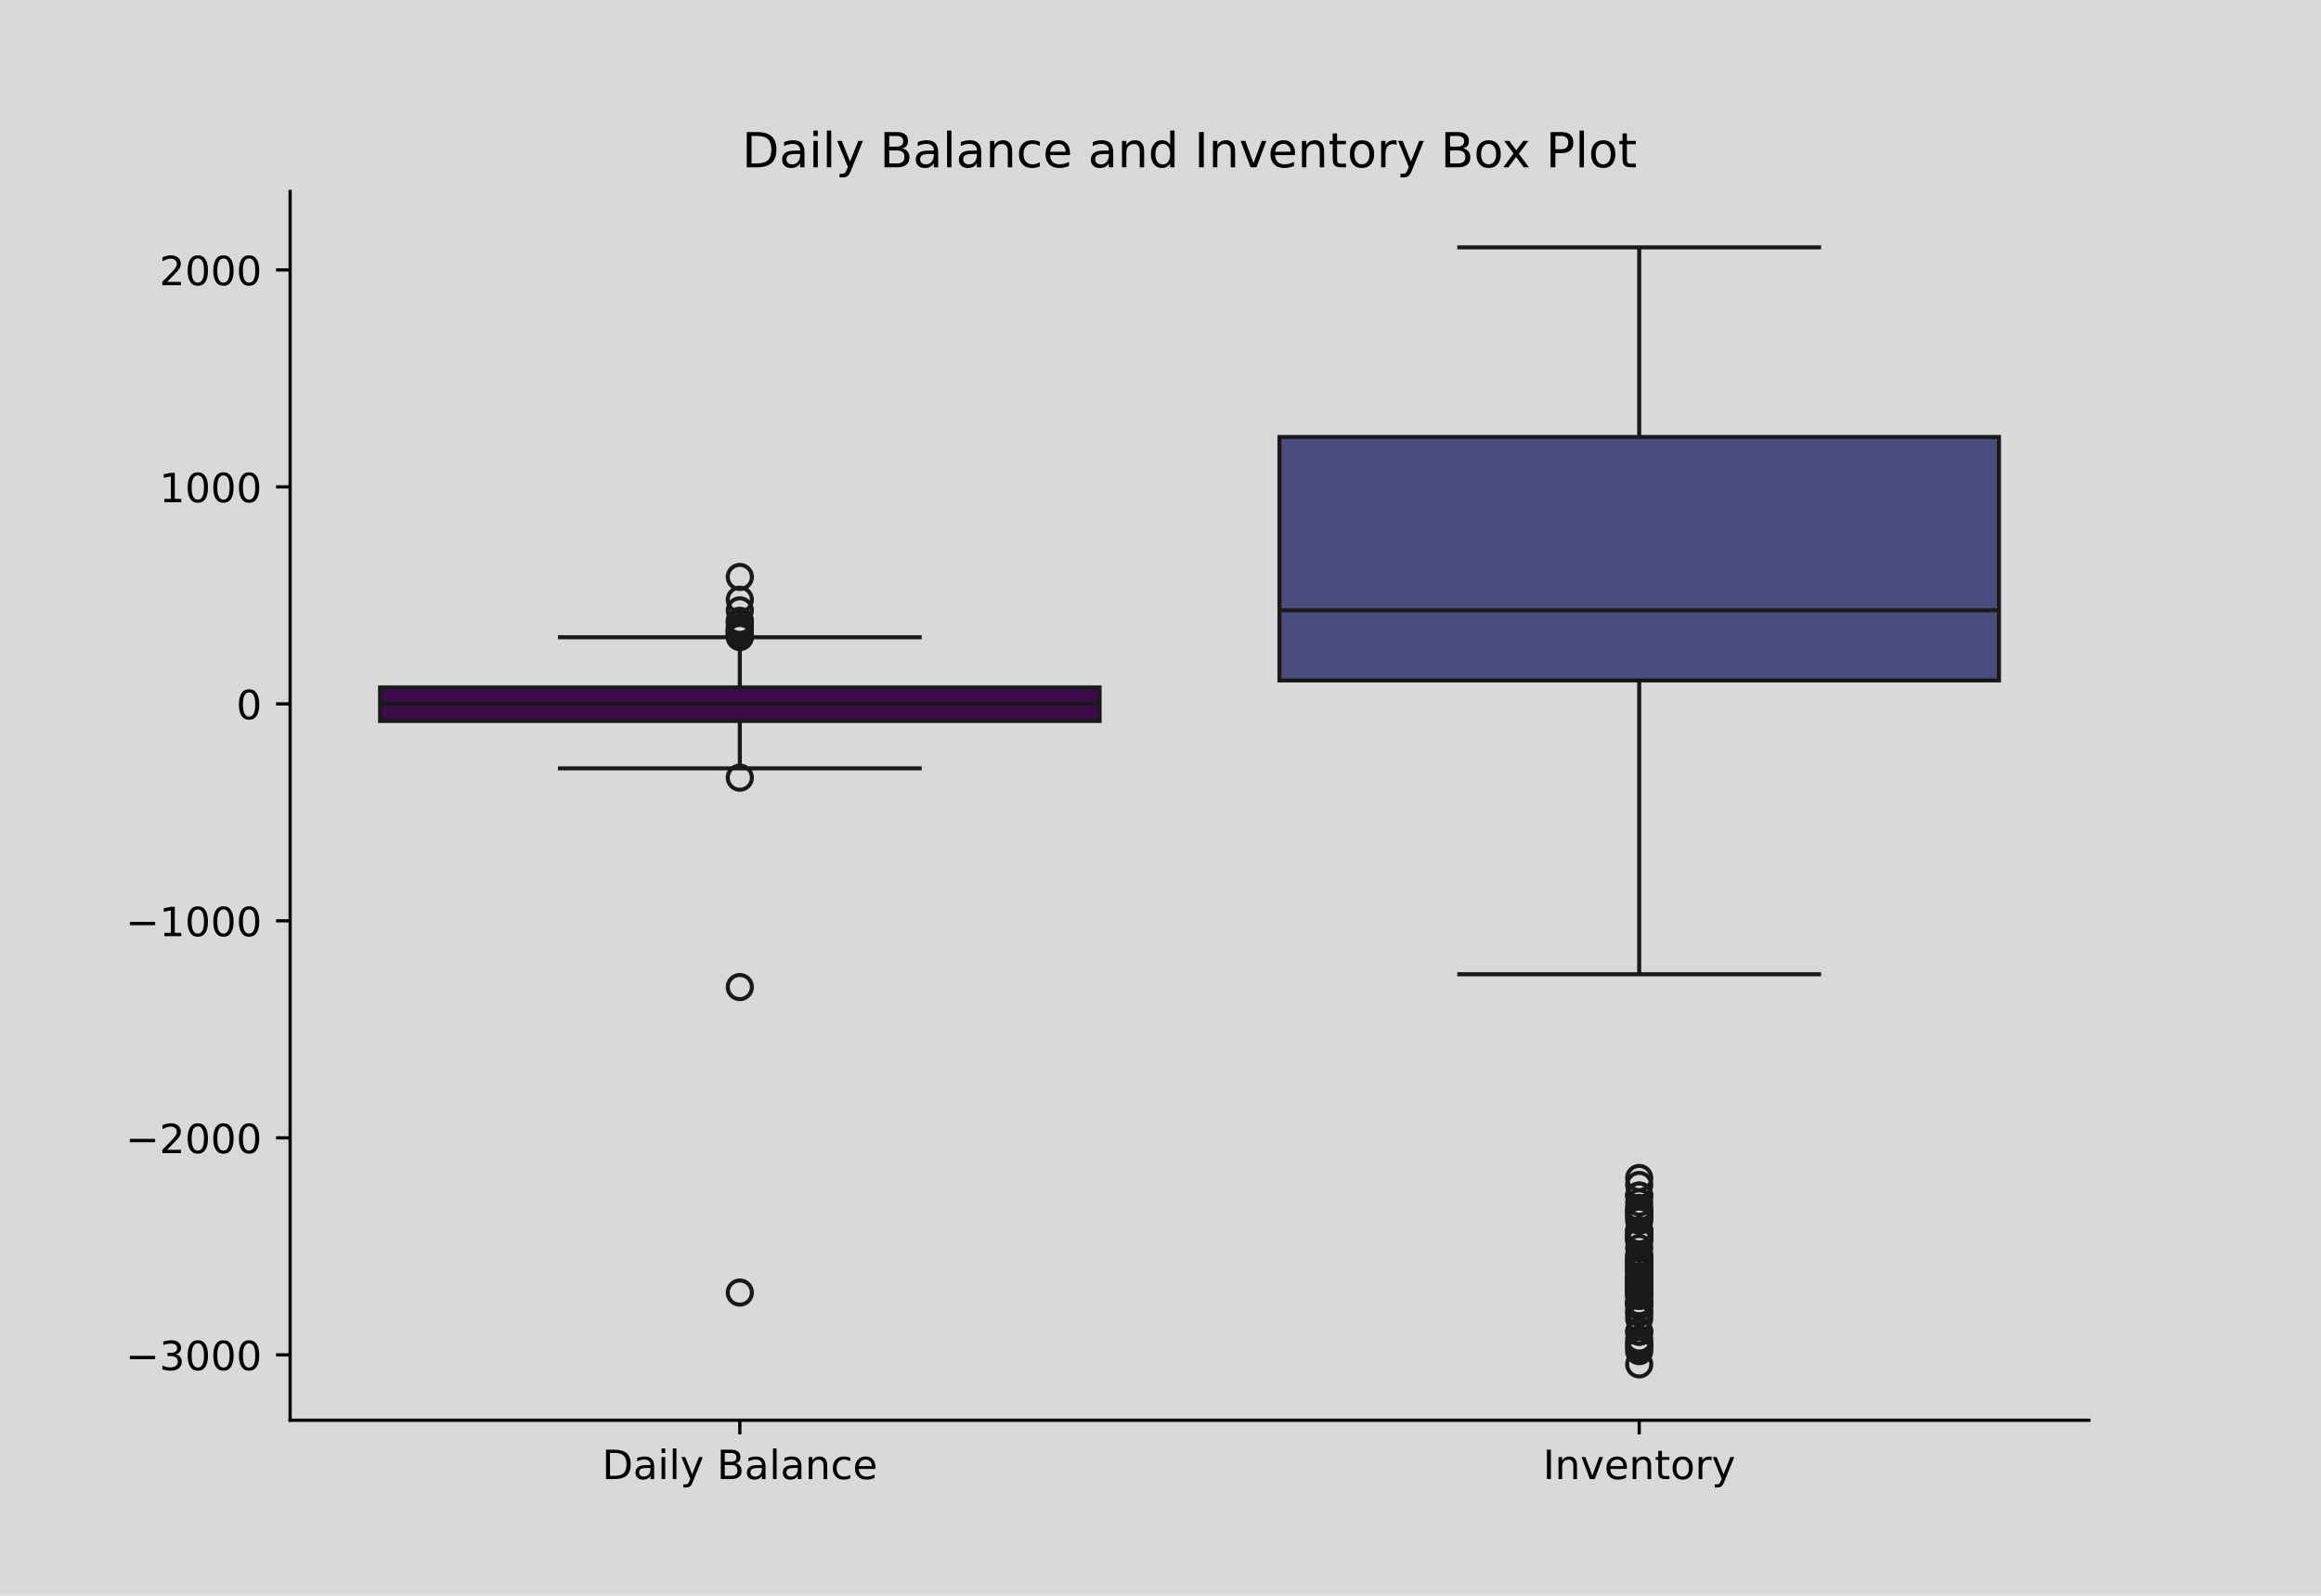
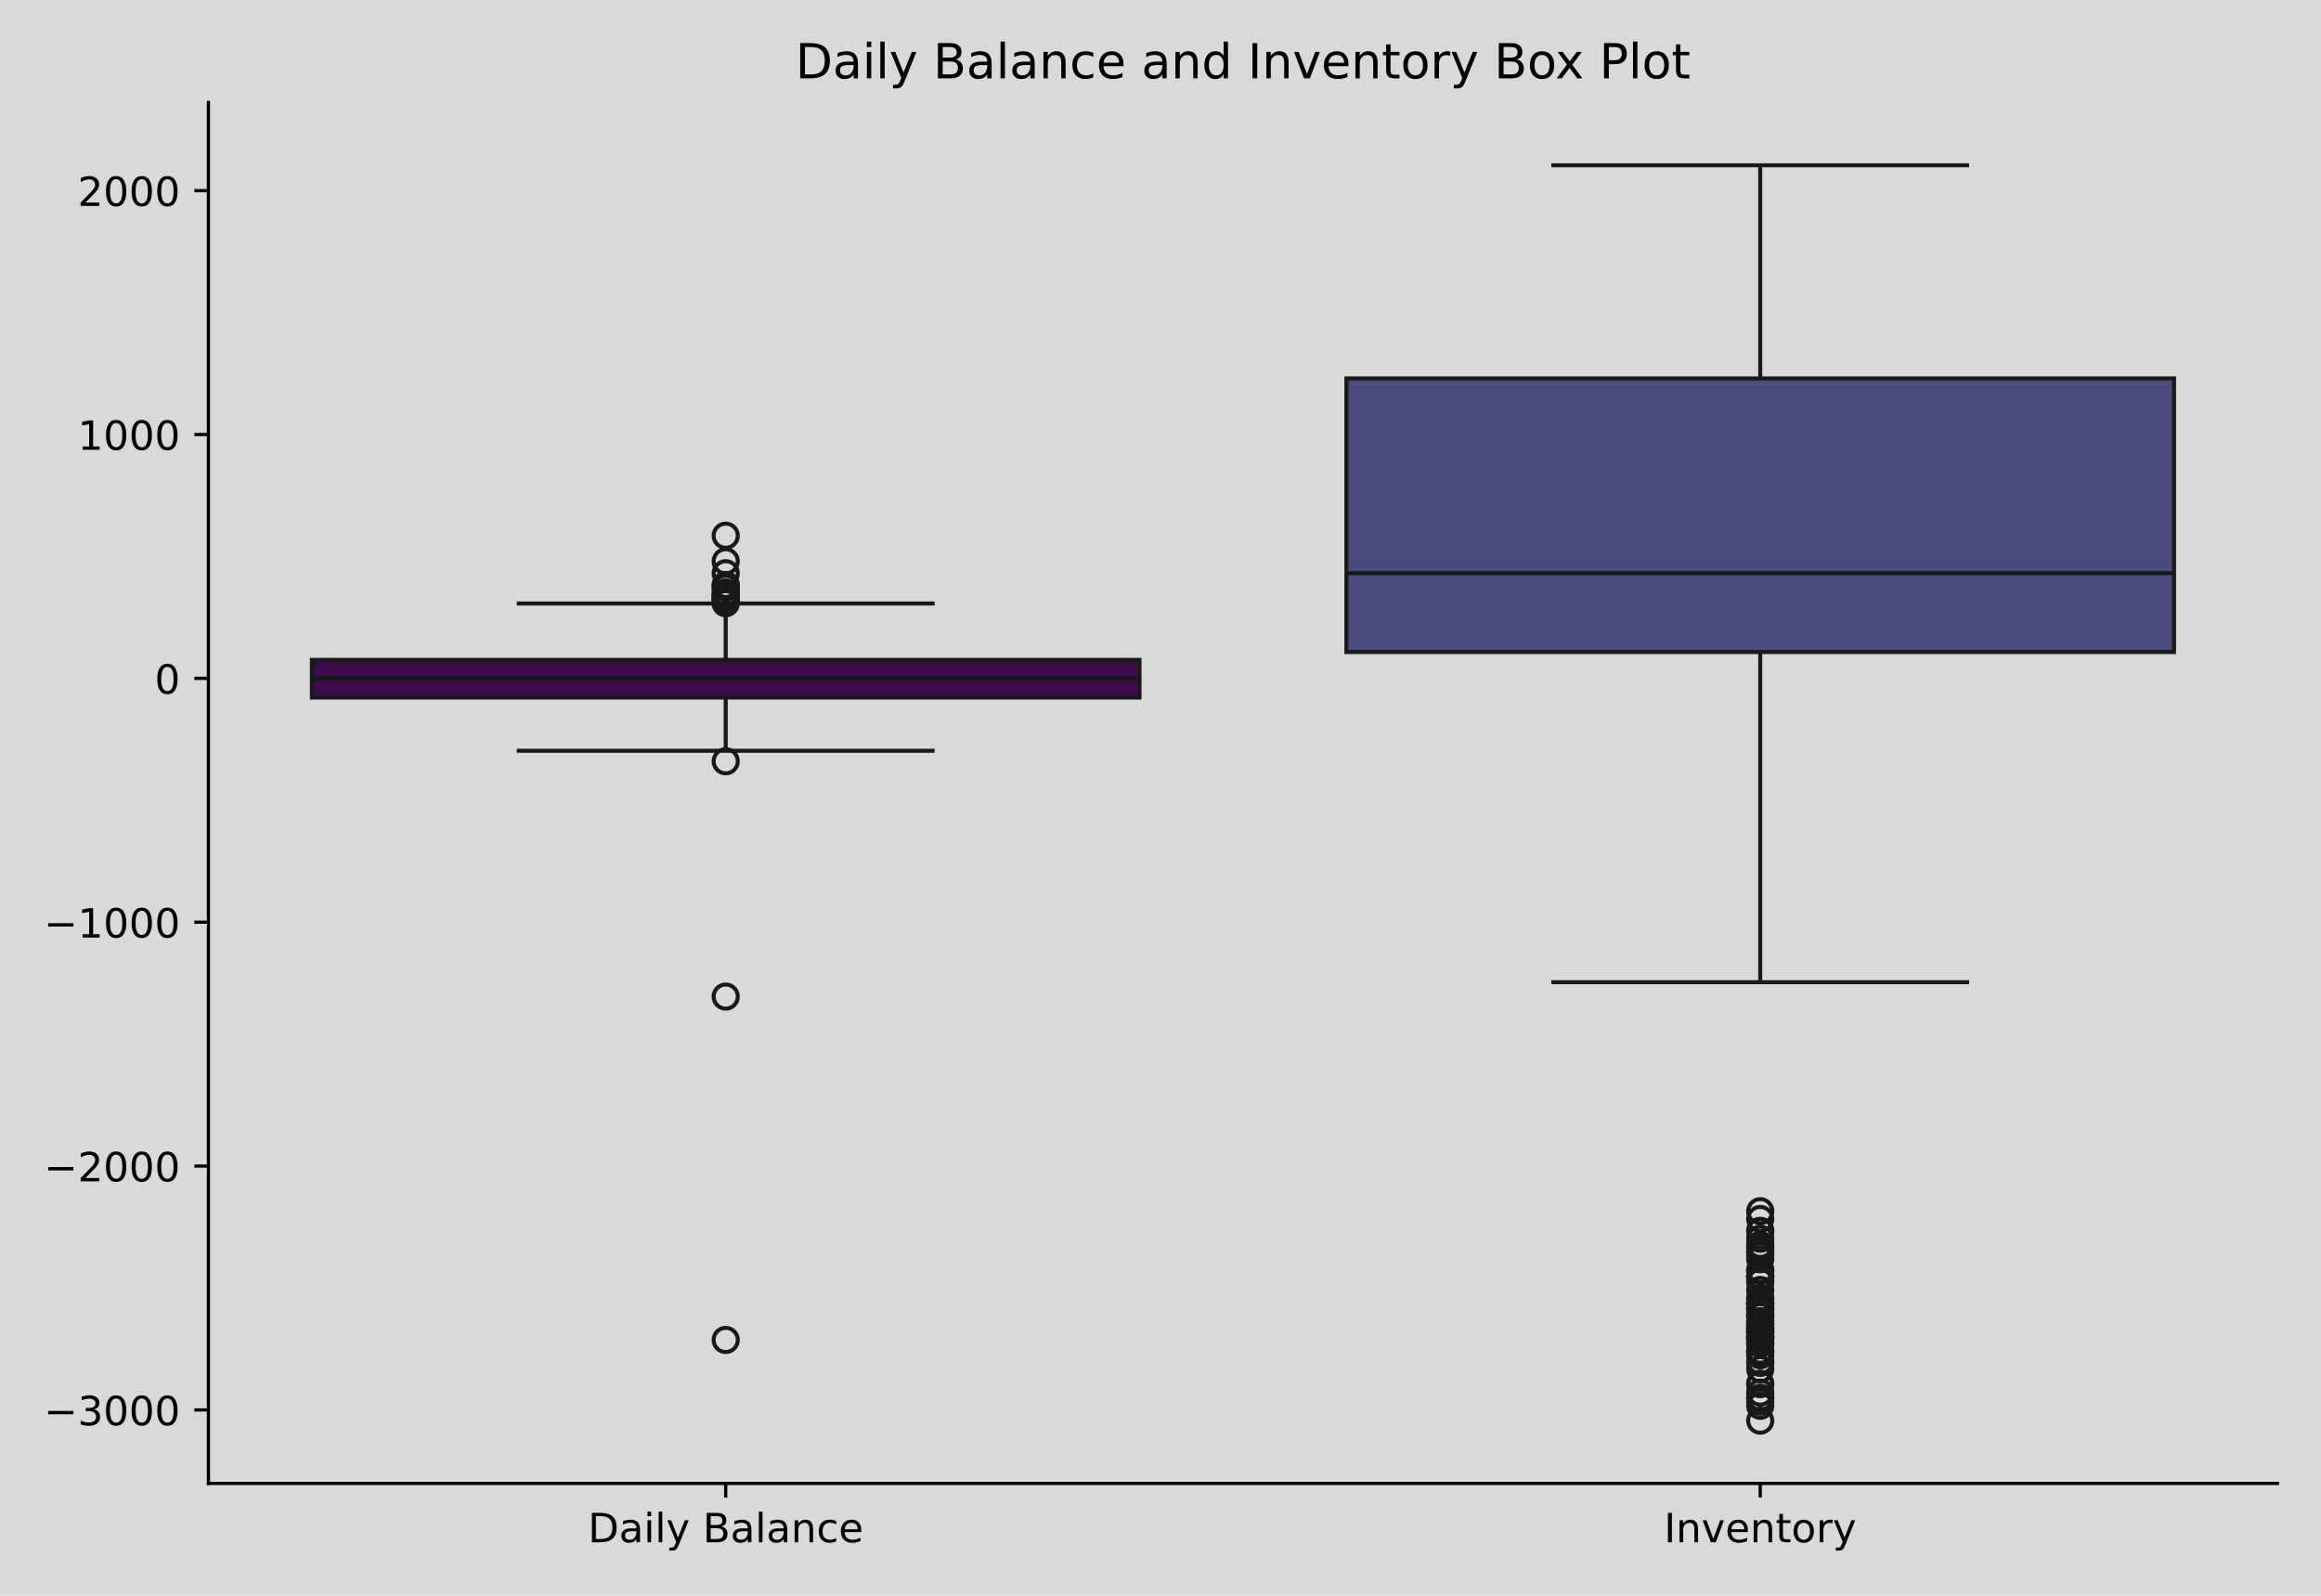
<svg xmlns="http://www.w3.org/2000/svg" xmlns:xlink="http://www.w3.org/1999/xlink" width="576pt" height="396pt" viewBox="0 0 576 396" version="1.1">
  <defs>
    <style type="text/css">*{stroke-linejoin: round; stroke-linecap: butt}</style>
  </defs>
  <g id="figure_1">
    <g id="patch_1">
      <path d="M 0 396  L 576 396  L 576 0  L 0 0  z " style="fill: #d9d9d9" />
    </g>
    <g id="axes_1">
      <g id="patch_2">
-         <path d="M 72 352.44  L 518.4 352.44  L 518.4 47.52  L 72 47.52  z " style="fill: #d9d9d9" />
+         <path d="M 51.73 368.12  L 565.2 368.12  L 565.2 25.44  L 51.73 25.44  z " style="fill: #d9d9d9" />
      </g>
      <g id="matplotlib.axis_1">
        <g id="xtick_1">
          <g id="line2d_1">
            <defs>
-               <path id="m5d3750bc99" d="M 0 0  L 0 3.5  " style="stroke: #000000; stroke-width: 0.8" />
+               <path id="m157a7e3b25" d="M 0 0  L 0 3.5  " style="stroke: #000000; stroke-width: 0.8" />
            </defs>
            <g>
-               <use xlink:href="#m5d3750bc99" x="183.6" y="352.44" style="stroke: #000000; stroke-width: 0.8" />
+               <use xlink:href="#m157a7e3b25" x="180.097" y="368.12" style="stroke: #000000; stroke-width: 0.8" />
            </g>
          </g>
          <g id="text_1">
-             <g transform="translate(149.4172 367.0384) scale(0.1 -0.1)">
+             <g transform="translate(145.9147 382.7184) scale(0.1 -0.1)">
              <defs>
                <path id="DejaVuSans-44" d="M 1259 4147  L 1259 519  L 2022 519  Q 2988 519 3436 956  Q 3884 1394 3884 2338  Q 3884 3275 3436 3711  Q 2988 4147 2022 4147  L 1259 4147  z M 628 4666  L 1925 4666  Q 3281 4666 3915 4102  Q 4550 3538 4550 2338  Q 4550 1131 3912 565  Q 3275 0 1925 0  L 628 0  L 628 4666  z " transform="scale(0.015625)" />
                <path id="DejaVuSans-61" d="M 2194 1759  Q 1497 1759 1228 1600  Q 959 1441 959 1056  Q 959 750 1161 570  Q 1363 391 1709 391  Q 2188 391 2477 730  Q 2766 1069 2766 1631  L 2766 1759  L 2194 1759  z M 3341 1997  L 3341 0  L 2766 0  L 2766 531  Q 2569 213 2275 61  Q 1981 -91 1556 -91  Q 1019 -91 701 211  Q 384 513 384 1019  Q 384 1609 779 1909  Q 1175 2209 1959 2209  L 2766 2209  L 2766 2266  Q 2766 2663 2505 2880  Q 2244 3097 1772 3097  Q 1472 3097 1187 3025  Q 903 2953 641 2809  L 641 3341  Q 956 3463 1253 3523  Q 1550 3584 1831 3584  Q 2591 3584 2966 3190  Q 3341 2797 3341 1997  z " transform="scale(0.015625)" />
                <path id="DejaVuSans-69" d="M 603 3500  L 1178 3500  L 1178 0  L 603 0  L 603 3500  z M 603 4863  L 1178 4863  L 1178 4134  L 603 4134  L 603 4863  z " transform="scale(0.015625)" />
                <path id="DejaVuSans-6c" d="M 603 4863  L 1178 4863  L 1178 0  L 603 0  L 603 4863  z " transform="scale(0.015625)" />
                <path id="DejaVuSans-79" d="M 2059 -325  Q 1816 -950 1584 -1140  Q 1353 -1331 966 -1331  L 506 -1331  L 506 -850  L 844 -850  Q 1081 -850 1212 -737  Q 1344 -625 1503 -206  L 1606 56  L 191 3500  L 800 3500  L 1894 763  L 2988 3500  L 3597 3500  L 2059 -325  z " transform="scale(0.015625)" />
                <path id="DejaVuSans-20" transform="scale(0.015625)" />
                <path id="DejaVuSans-42" d="M 1259 2228  L 1259 519  L 2272 519  Q 2781 519 3026 730  Q 3272 941 3272 1375  Q 3272 1813 3026 2020  Q 2781 2228 2272 2228  L 1259 2228  z M 1259 4147  L 1259 2741  L 2194 2741  Q 2656 2741 2882 2914  Q 3109 3088 3109 3444  Q 3109 3797 2882 3972  Q 2656 4147 2194 4147  L 1259 4147  z M 628 4666  L 2241 4666  Q 2963 4666 3353 4366  Q 3744 4066 3744 3513  Q 3744 3084 3544 2831  Q 3344 2578 2956 2516  Q 3422 2416 3680 2098  Q 3938 1781 3938 1306  Q 3938 681 3513 340  Q 3088 0 2303 0  L 628 0  L 628 4666  z " transform="scale(0.015625)" />
                <path id="DejaVuSans-6e" d="M 3513 2113  L 3513 0  L 2938 0  L 2938 2094  Q 2938 2591 2744 2837  Q 2550 3084 2163 3084  Q 1697 3084 1428 2787  Q 1159 2491 1159 1978  L 1159 0  L 581 0  L 581 3500  L 1159 3500  L 1159 2956  Q 1366 3272 1645 3428  Q 1925 3584 2291 3584  Q 2894 3584 3203 3211  Q 3513 2838 3513 2113  z " transform="scale(0.015625)" />
                <path id="DejaVuSans-63" d="M 3122 3366  L 3122 2828  Q 2878 2963 2633 3030  Q 2388 3097 2138 3097  Q 1578 3097 1268 2742  Q 959 2388 959 1747  Q 959 1106 1268 751  Q 1578 397 2138 397  Q 2388 397 2633 464  Q 2878 531 3122 666  L 3122 134  Q 2881 22 2623 -34  Q 2366 -91 2075 -91  Q 1284 -91 818 406  Q 353 903 353 1747  Q 353 2603 823 3093  Q 1294 3584 2113 3584  Q 2378 3584 2631 3529  Q 2884 3475 3122 3366  z " transform="scale(0.015625)" />
                <path id="DejaVuSans-65" d="M 3597 1894  L 3597 1613  L 953 1613  Q 991 1019 1311 708  Q 1631 397 2203 397  Q 2534 397 2845 478  Q 3156 559 3463 722  L 3463 178  Q 3153 47 2828 -22  Q 2503 -91 2169 -91  Q 1331 -91 842 396  Q 353 884 353 1716  Q 353 2575 817 3079  Q 1281 3584 2069 3584  Q 2775 3584 3186 3129  Q 3597 2675 3597 1894  z M 3022 2063  Q 3016 2534 2758 2815  Q 2500 3097 2075 3097  Q 1594 3097 1305 2825  Q 1016 2553 972 2059  L 3022 2063  z " transform="scale(0.015625)" />
              </defs>
              <use xlink:href="#DejaVuSans-44" />
              <use xlink:href="#DejaVuSans-61" x="77.002" />
              <use xlink:href="#DejaVuSans-69" x="138.281" />
              <use xlink:href="#DejaVuSans-6c" x="166.064" />
              <use xlink:href="#DejaVuSans-79" x="193.848" />
              <use xlink:href="#DejaVuSans-20" x="253.027" />
              <use xlink:href="#DejaVuSans-42" x="284.814" />
              <use xlink:href="#DejaVuSans-61" x="353.418" />
              <use xlink:href="#DejaVuSans-6c" x="414.697" />
              <use xlink:href="#DejaVuSans-61" x="442.48" />
              <use xlink:href="#DejaVuSans-6e" x="503.76" />
              <use xlink:href="#DejaVuSans-63" x="567.139" />
              <use xlink:href="#DejaVuSans-65" x="622.119" />
            </g>
          </g>
        </g>
        <g id="xtick_2">
          <g id="line2d_2">
            <g>
-               <use xlink:href="#m5d3750bc99" x="406.8" y="352.44" style="stroke: #000000; stroke-width: 0.8" />
+               <use xlink:href="#m157a7e3b25" x="436.832" y="368.12" style="stroke: #000000; stroke-width: 0.8" />
            </g>
          </g>
          <g id="text_2">
-             <g transform="translate(382.9172 367.0384) scale(0.1 -0.1)">
+             <g transform="translate(412.9497 382.7184) scale(0.1 -0.1)">
              <defs>
                <path id="DejaVuSans-49" d="M 628 4666  L 1259 4666  L 1259 0  L 628 0  L 628 4666  z " transform="scale(0.015625)" />
                <path id="DejaVuSans-76" d="M 191 3500  L 800 3500  L 1894 563  L 2988 3500  L 3597 3500  L 2284 0  L 1503 0  L 191 3500  z " transform="scale(0.015625)" />
                <path id="DejaVuSans-74" d="M 1172 4494  L 1172 3500  L 2356 3500  L 2356 3053  L 1172 3053  L 1172 1153  Q 1172 725 1289 603  Q 1406 481 1766 481  L 2356 481  L 2356 0  L 1766 0  Q 1100 0 847 248  Q 594 497 594 1153  L 594 3053  L 172 3053  L 172 3500  L 594 3500  L 594 4494  L 1172 4494  z " transform="scale(0.015625)" />
                <path id="DejaVuSans-6f" d="M 1959 3097  Q 1497 3097 1228 2736  Q 959 2375 959 1747  Q 959 1119 1226 758  Q 1494 397 1959 397  Q 2419 397 2687 759  Q 2956 1122 2956 1747  Q 2956 2369 2687 2733  Q 2419 3097 1959 3097  z M 1959 3584  Q 2709 3584 3137 3096  Q 3566 2609 3566 1747  Q 3566 888 3137 398  Q 2709 -91 1959 -91  Q 1206 -91 779 398  Q 353 888 353 1747  Q 353 2609 779 3096  Q 1206 3584 1959 3584  z " transform="scale(0.015625)" />
                <path id="DejaVuSans-72" d="M 2631 2963  Q 2534 3019 2420 3045  Q 2306 3072 2169 3072  Q 1681 3072 1420 2755  Q 1159 2438 1159 1844  L 1159 0  L 581 0  L 581 3500  L 1159 3500  L 1159 2956  Q 1341 3275 1631 3429  Q 1922 3584 2338 3584  Q 2397 3584 2469 3576  Q 2541 3569 2628 3553  L 2631 2963  z " transform="scale(0.015625)" />
              </defs>
              <use xlink:href="#DejaVuSans-49" />
              <use xlink:href="#DejaVuSans-6e" x="29.492" />
              <use xlink:href="#DejaVuSans-76" x="92.871" />
              <use xlink:href="#DejaVuSans-65" x="152.051" />
              <use xlink:href="#DejaVuSans-6e" x="213.574" />
              <use xlink:href="#DejaVuSans-74" x="276.953" />
              <use xlink:href="#DejaVuSans-6f" x="316.162" />
              <use xlink:href="#DejaVuSans-72" x="377.344" />
              <use xlink:href="#DejaVuSans-79" x="418.457" />
            </g>
          </g>
        </g>
      </g>
      <g id="matplotlib.axis_2">
        <g id="ytick_1">
          <g id="line2d_3">
            <defs>
-               <path id="mcdf5225766" d="M 0 0  L -3.5 0  " style="stroke: #000000; stroke-width: 0.8" />
+               <path id="m82ca08ecdb" d="M 0 0  L -3.5 0  " style="stroke: #000000; stroke-width: 0.8" />
            </defs>
            <g>
-               <use xlink:href="#mcdf5225766" x="72" y="336.211" style="stroke: #000000; stroke-width: 0.8" />
+               <use xlink:href="#m82ca08ecdb" x="51.73" y="349.881" style="stroke: #000000; stroke-width: 0.8" />
            </g>
          </g>
          <g id="text_3">
-             <g transform="translate(31.17031 340.01) scale(0.1 -0.1)">
+             <g transform="translate(10.90031 353.6802) scale(0.1 -0.1)">
              <defs>
                <path id="DejaVuSans-2212" d="M 678 2272  L 4684 2272  L 4684 1741  L 678 1741  L 678 2272  z " transform="scale(0.015625)" />
                <path id="DejaVuSans-33" d="M 2597 2516  Q 3050 2419 3304 2112  Q 3559 1806 3559 1356  Q 3559 666 3084 287  Q 2609 -91 1734 -91  Q 1441 -91 1130 -33  Q 819 25 488 141  L 488 750  Q 750 597 1062 519  Q 1375 441 1716 441  Q 2309 441 2620 675  Q 2931 909 2931 1356  Q 2931 1769 2642 2001  Q 2353 2234 1838 2234  L 1294 2234  L 1294 2753  L 1863 2753  Q 2328 2753 2575 2939  Q 2822 3125 2822 3475  Q 2822 3834 2567 4026  Q 2313 4219 1838 4219  Q 1578 4219 1281 4162  Q 984 4106 628 3988  L 628 4550  Q 988 4650 1302 4700  Q 1616 4750 1894 4750  Q 2613 4750 3031 4423  Q 3450 4097 3450 3541  Q 3450 3153 3228 2886  Q 3006 2619 2597 2516  z " transform="scale(0.015625)" />
                <path id="DejaVuSans-30" d="M 2034 4250  Q 1547 4250 1301 3770  Q 1056 3291 1056 2328  Q 1056 1369 1301 889  Q 1547 409 2034 409  Q 2525 409 2770 889  Q 3016 1369 3016 2328  Q 3016 3291 2770 3770  Q 2525 4250 2034 4250  z M 2034 4750  Q 2819 4750 3233 4129  Q 3647 3509 3647 2328  Q 3647 1150 3233 529  Q 2819 -91 2034 -91  Q 1250 -91 836 529  Q 422 1150 422 2328  Q 422 3509 836 4129  Q 1250 4750 2034 4750  z " transform="scale(0.015625)" />
              </defs>
              <use xlink:href="#DejaVuSans-2212" />
              <use xlink:href="#DejaVuSans-33" x="83.789" />
              <use xlink:href="#DejaVuSans-30" x="147.412" />
              <use xlink:href="#DejaVuSans-30" x="211.035" />
              <use xlink:href="#DejaVuSans-30" x="274.658" />
            </g>
          </g>
        </g>
        <g id="ytick_2">
          <g id="line2d_4">
            <g>
-               <use xlink:href="#mcdf5225766" x="72" y="282.365" style="stroke: #000000; stroke-width: 0.8" />
+               <use xlink:href="#m82ca08ecdb" x="51.73" y="289.367" style="stroke: #000000; stroke-width: 0.8" />
            </g>
          </g>
          <g id="text_4">
-             <g transform="translate(31.17031 286.1638) scale(0.1 -0.1)">
+             <g transform="translate(10.90031 293.166) scale(0.1 -0.1)">
              <defs>
                <path id="DejaVuSans-32" d="M 1228 531  L 3431 531  L 3431 0  L 469 0  L 469 531  Q 828 903 1448 1529  Q 2069 2156 2228 2338  Q 2531 2678 2651 2914  Q 2772 3150 2772 3378  Q 2772 3750 2511 3984  Q 2250 4219 1831 4219  Q 1534 4219 1204 4116  Q 875 4013 500 3803  L 500 4441  Q 881 4594 1212 4672  Q 1544 4750 1819 4750  Q 2544 4750 2975 4387  Q 3406 4025 3406 3419  Q 3406 3131 3298 2873  Q 3191 2616 2906 2266  Q 2828 2175 2409 1742  Q 1991 1309 1228 531  z " transform="scale(0.015625)" />
              </defs>
              <use xlink:href="#DejaVuSans-2212" />
              <use xlink:href="#DejaVuSans-32" x="83.789" />
              <use xlink:href="#DejaVuSans-30" x="147.412" />
              <use xlink:href="#DejaVuSans-30" x="211.035" />
              <use xlink:href="#DejaVuSans-30" x="274.658" />
            </g>
          </g>
        </g>
        <g id="ytick_3">
          <g id="line2d_5">
            <g>
-               <use xlink:href="#mcdf5225766" x="72" y="228.518" style="stroke: #000000; stroke-width: 0.8" />
+               <use xlink:href="#m82ca08ecdb" x="51.73" y="228.853" style="stroke: #000000; stroke-width: 0.8" />
            </g>
          </g>
          <g id="text_5">
-             <g transform="translate(31.17031 232.3177) scale(0.1 -0.1)">
+             <g transform="translate(10.90031 232.6518) scale(0.1 -0.1)">
              <defs>
                <path id="DejaVuSans-31" d="M 794 531  L 1825 531  L 1825 4091  L 703 3866  L 703 4441  L 1819 4666  L 2450 4666  L 2450 531  L 3481 531  L 3481 0  L 794 0  L 794 531  z " transform="scale(0.015625)" />
              </defs>
              <use xlink:href="#DejaVuSans-2212" />
              <use xlink:href="#DejaVuSans-31" x="83.789" />
              <use xlink:href="#DejaVuSans-30" x="147.412" />
              <use xlink:href="#DejaVuSans-30" x="211.035" />
              <use xlink:href="#DejaVuSans-30" x="274.658" />
            </g>
          </g>
        </g>
        <g id="ytick_4">
          <g id="line2d_6">
            <g>
-               <use xlink:href="#mcdf5225766" x="72" y="174.672" style="stroke: #000000; stroke-width: 0.8" />
+               <use xlink:href="#m82ca08ecdb" x="51.73" y="168.338" style="stroke: #000000; stroke-width: 0.8" />
            </g>
          </g>
          <g id="text_6">
-             <g transform="translate(58.6375 178.4715) scale(0.1 -0.1)">
+             <g transform="translate(38.3675 172.1375) scale(0.1 -0.1)">
              <use xlink:href="#DejaVuSans-30" />
            </g>
          </g>
        </g>
        <g id="ytick_5">
          <g id="line2d_7">
            <g>
-               <use xlink:href="#mcdf5225766" x="72" y="120.826" style="stroke: #000000; stroke-width: 0.8" />
+               <use xlink:href="#m82ca08ecdb" x="51.73" y="107.824" style="stroke: #000000; stroke-width: 0.8" />
            </g>
          </g>
          <g id="text_7">
-             <g transform="translate(39.55 124.6254) scale(0.1 -0.1)">
+             <g transform="translate(19.28 111.6233) scale(0.1 -0.1)">
              <use xlink:href="#DejaVuSans-31" />
              <use xlink:href="#DejaVuSans-30" x="63.623" />
              <use xlink:href="#DejaVuSans-30" x="127.246" />
              <use xlink:href="#DejaVuSans-30" x="190.869" />
            </g>
          </g>
        </g>
        <g id="ytick_6">
          <g id="line2d_8">
            <g>
-               <use xlink:href="#mcdf5225766" x="72" y="66.98" style="stroke: #000000; stroke-width: 0.8" />
+               <use xlink:href="#m82ca08ecdb" x="51.73" y="47.31" style="stroke: #000000; stroke-width: 0.8" />
            </g>
          </g>
          <g id="text_8">
-             <g transform="translate(39.55 70.77922) scale(0.1 -0.1)">
+             <g transform="translate(19.28 51.10906) scale(0.1 -0.1)">
              <use xlink:href="#DejaVuSans-32" />
              <use xlink:href="#DejaVuSans-30" x="63.623" />
              <use xlink:href="#DejaVuSans-30" x="127.246" />
              <use xlink:href="#DejaVuSans-30" x="190.869" />
            </g>
          </g>
        </g>
      </g>
      <g id="patch_3">
-         <path d="M 94.32 178.913  L 272.88 178.913  L 272.88 170.593  L 94.32 170.593  L 94.32 178.913  z " clip-path="url(#p7670482567)" style="fill: #3e0b4a; stroke: #191919; stroke-linejoin: miter" />
+         <path d="M 77.403 173.104  L 282.791 173.104  L 282.791 163.754  L 77.403 163.754  L 77.403 173.104  z " clip-path="url(#p7cc4f48e5a)" style="fill: #3e0b4a; stroke: #191919; stroke-linejoin: miter" />
      </g>
      <g id="line2d_9">
-         <path d="M 183.6 178.913  L 183.6 190.665  " clip-path="url(#p7670482567)" style="fill: none; stroke: #191919" />
+         <path d="M 180.097 173.104  L 180.097 186.311  " clip-path="url(#p7cc4f48e5a)" style="fill: none; stroke: #191919" />
      </g>
      <g id="line2d_10">
-         <path d="M 183.6 170.593  L 183.6 158.142  " clip-path="url(#p7670482567)" style="fill: none; stroke: #191919" />
+         <path d="M 180.097 163.754  L 180.097 149.76  " clip-path="url(#p7cc4f48e5a)" style="fill: none; stroke: #191919" />
      </g>
      <g id="line2d_11">
-         <path d="M 138.96 190.665  L 228.24 190.665  " clip-path="url(#p7670482567)" style="fill: none; stroke: #191919; stroke-linecap: square" />
+         <path d="M 128.75 186.311  L 231.445 186.311  " clip-path="url(#p7cc4f48e5a)" style="fill: none; stroke: #191919; stroke-linecap: square" />
      </g>
      <g id="line2d_12">
-         <path d="M 138.96 158.142  L 228.24 158.142  " clip-path="url(#p7670482567)" style="fill: none; stroke: #191919; stroke-linecap: square" />
+         <path d="M 128.75 149.76  L 231.445 149.76  " clip-path="url(#p7cc4f48e5a)" style="fill: none; stroke: #191919; stroke-linecap: square" />
      </g>
      <g id="line2d_13">
        <defs>
-           <path id="m05c0d02d6f" d="M 0 3  C 0.796 3 1.559 2.684 2.121 2.121  C 2.684 1.559 3 0.796 3 0  C 3 -0.796 2.684 -1.559 2.121 -2.121  C 1.559 -2.684 0.796 -3 0 -3  C -0.796 -3 -1.559 -2.684 -2.121 -2.121  C -2.684 -1.559 -3 -0.796 -3 0  C -3 0.796 -2.684 1.559 -2.121 2.121  C -1.559 2.684 -0.796 3 0 3  z " style="stroke: #191919" />
+           <path id="m2180f0cc3e" d="M 0 3  C 0.796 3 1.559 2.684 2.121 2.121  C 2.684 1.559 3 0.796 3 0  C 3 -0.796 2.684 -1.559 2.121 -2.121  C 1.559 -2.684 0.796 -3 0 -3  C -0.796 -3 -1.559 -2.684 -2.121 -2.121  C -2.684 -1.559 -3 -0.796 -3 0  C -3 0.796 -2.684 1.559 -2.121 2.121  C -1.559 2.684 -0.796 3 0 3  z " style="stroke: #191919" />
        </defs>
-         <g clip-path="url(#p7670482567)">
-           <use xlink:href="#m05c0d02d6f" x="183.6" y="320.757" style="fill-opacity: 0; stroke: #191919" />
-           <use xlink:href="#m05c0d02d6f" x="183.6" y="244.942" style="fill-opacity: 0; stroke: #191919" />
-           <use xlink:href="#m05c0d02d6f" x="183.6" y="192.98" style="fill-opacity: 0; stroke: #191919" />
-           <use xlink:href="#m05c0d02d6f" x="183.6" y="154.211" style="fill-opacity: 0; stroke: #191919" />
-           <use xlink:href="#m05c0d02d6f" x="183.6" y="157.334" style="fill-opacity: 0; stroke: #191919" />
-           <use xlink:href="#m05c0d02d6f" x="183.6" y="156.58" style="fill-opacity: 0; stroke: #191919" />
-           <use xlink:href="#m05c0d02d6f" x="183.6" y="155.718" style="fill-opacity: 0; stroke: #191919" />
-           <use xlink:href="#m05c0d02d6f" x="183.6" y="143.172" style="fill-opacity: 0; stroke: #191919" />
-           <use xlink:href="#m05c0d02d6f" x="183.6" y="157.765" style="fill-opacity: 0; stroke: #191919" />
-           <use xlink:href="#m05c0d02d6f" x="183.6" y="157.926" style="fill-opacity: 0; stroke: #191919" />
-           <use xlink:href="#m05c0d02d6f" x="183.6" y="151.465" style="fill-opacity: 0; stroke: #191919" />
-           <use xlink:href="#m05c0d02d6f" x="183.6" y="148.826" style="fill-opacity: 0; stroke: #191919" />
-           <use xlink:href="#m05c0d02d6f" x="183.6" y="154.049" style="fill-opacity: 0; stroke: #191919" />
-           <use xlink:href="#m05c0d02d6f" x="183.6" y="156.634" style="fill-opacity: 0; stroke: #191919" />
-           <use xlink:href="#m05c0d02d6f" x="183.6" y="155.988" style="fill-opacity: 0; stroke: #191919" />
-           <use xlink:href="#m05c0d02d6f" x="183.6" y="154.695" style="fill-opacity: 0; stroke: #191919" />
-           <use xlink:href="#m05c0d02d6f" x="183.6" y="156.903" style="fill-opacity: 0; stroke: #191919" />
-           <use xlink:href="#m05c0d02d6f" x="183.6" y="158.088" style="fill-opacity: 0; stroke: #191919" />
+         <g clip-path="url(#p7cc4f48e5a)">
+           <use xlink:href="#m2180f0cc3e" x="180.097" y="332.513" style="fill-opacity: 0; stroke: #191919" />
+           <use xlink:href="#m2180f0cc3e" x="180.097" y="247.309" style="fill-opacity: 0; stroke: #191919" />
+           <use xlink:href="#m2180f0cc3e" x="180.097" y="188.913" style="fill-opacity: 0; stroke: #191919" />
+           <use xlink:href="#m2180f0cc3e" x="180.097" y="145.343" style="fill-opacity: 0; stroke: #191919" />
+           <use xlink:href="#m2180f0cc3e" x="180.097" y="148.853" style="fill-opacity: 0; stroke: #191919" />
+           <use xlink:href="#m2180f0cc3e" x="180.097" y="148.006" style="fill-opacity: 0; stroke: #191919" />
+           <use xlink:href="#m2180f0cc3e" x="180.097" y="147.037" style="fill-opacity: 0; stroke: #191919" />
+           <use xlink:href="#m2180f0cc3e" x="180.097" y="132.937" style="fill-opacity: 0; stroke: #191919" />
+           <use xlink:href="#m2180f0cc3e" x="180.097" y="149.337" style="fill-opacity: 0; stroke: #191919" />
+           <use xlink:href="#m2180f0cc3e" x="180.097" y="149.518" style="fill-opacity: 0; stroke: #191919" />
+           <use xlink:href="#m2180f0cc3e" x="180.097" y="142.257" style="fill-opacity: 0; stroke: #191919" />
+           <use xlink:href="#m2180f0cc3e" x="180.097" y="139.291" style="fill-opacity: 0; stroke: #191919" />
+           <use xlink:href="#m2180f0cc3e" x="180.097" y="145.161" style="fill-opacity: 0; stroke: #191919" />
+           <use xlink:href="#m2180f0cc3e" x="180.097" y="148.066" style="fill-opacity: 0; stroke: #191919" />
+           <use xlink:href="#m2180f0cc3e" x="180.097" y="147.34" style="fill-opacity: 0; stroke: #191919" />
+           <use xlink:href="#m2180f0cc3e" x="180.097" y="145.888" style="fill-opacity: 0; stroke: #191919" />
+           <use xlink:href="#m2180f0cc3e" x="180.097" y="148.369" style="fill-opacity: 0; stroke: #191919" />
+           <use xlink:href="#m2180f0cc3e" x="180.097" y="149.7" style="fill-opacity: 0; stroke: #191919" />
        </g>
      </g>
      <g id="patch_4">
-         <path d="M 317.52 168.857  L 496.08 168.857  L 496.08 108.442  L 317.52 108.442  L 317.52 168.857  z " clip-path="url(#p7670482567)" style="fill: #4a4c7e; stroke: #191919; stroke-linejoin: miter" />
+         <path d="M 334.139 161.803  L 539.527 161.803  L 539.527 93.906  L 334.139 93.906  L 334.139 161.803  z " clip-path="url(#p7cc4f48e5a)" style="fill: #4a4c7e; stroke: #191919; stroke-linejoin: miter" />
      </g>
      <g id="line2d_14">
-         <path d="M 406.8 168.857  L 406.8 241.765  " clip-path="url(#p7670482567)" style="fill: none; stroke: #191919" />
+         <path d="M 436.832 161.803  L 436.832 243.739  " clip-path="url(#p7cc4f48e5a)" style="fill: none; stroke: #191919" />
      </g>
      <g id="line2d_15">
-         <path d="M 406.8 108.442  L 406.8 61.38  " clip-path="url(#p7670482567)" style="fill: none; stroke: #191919" />
+         <path d="M 436.832 93.906  L 436.832 41.016  " clip-path="url(#p7cc4f48e5a)" style="fill: none; stroke: #191919" />
      </g>
      <g id="line2d_16">
-         <path d="M 362.16 241.765  L 451.44 241.765  " clip-path="url(#p7670482567)" style="fill: none; stroke: #191919; stroke-linecap: square" />
+         <path d="M 385.486 243.739  L 488.18 243.739  " clip-path="url(#p7cc4f48e5a)" style="fill: none; stroke: #191919; stroke-linecap: square" />
      </g>
      <g id="line2d_17">
-         <path d="M 362.16 61.38  L 451.44 61.38  " clip-path="url(#p7670482567)" style="fill: none; stroke: #191919; stroke-linecap: square" />
+         <path d="M 385.486 41.016  L 488.18 41.016  " clip-path="url(#p7cc4f48e5a)" style="fill: none; stroke: #191919; stroke-linecap: square" />
      </g>
      <g id="line2d_18">
-         <g clip-path="url(#p7670482567)">
-           <use xlink:href="#m05c0d02d6f" x="406.8" y="316.611" style="fill-opacity: 0; stroke: #191919" />
-           <use xlink:href="#m05c0d02d6f" x="406.8" y="306.649" style="fill-opacity: 0; stroke: #191919" />
-           <use xlink:href="#m05c0d02d6f" x="406.8" y="306.757" style="fill-opacity: 0; stroke: #191919" />
-           <use xlink:href="#m05c0d02d6f" x="406.8" y="306.757" style="fill-opacity: 0; stroke: #191919" />
-           <use xlink:href="#m05c0d02d6f" x="406.8" y="313.703" style="fill-opacity: 0; stroke: #191919" />
-           <use xlink:href="#m05c0d02d6f" x="406.8" y="305.303" style="fill-opacity: 0; stroke: #191919" />
-           <use xlink:href="#m05c0d02d6f" x="406.8" y="312.949" style="fill-opacity: 0; stroke: #191919" />
-           <use xlink:href="#m05c0d02d6f" x="406.8" y="307.942" style="fill-opacity: 0; stroke: #191919" />
-           <use xlink:href="#m05c0d02d6f" x="406.8" y="316.772" style="fill-opacity: 0; stroke: #191919" />
-           <use xlink:href="#m05c0d02d6f" x="406.8" y="317.418" style="fill-opacity: 0; stroke: #191919" />
-           <use xlink:href="#m05c0d02d6f" x="406.8" y="317.418" style="fill-opacity: 0; stroke: #191919" />
-           <use xlink:href="#m05c0d02d6f" x="406.8" y="305.572" style="fill-opacity: 0; stroke: #191919" />
-           <use xlink:href="#m05c0d02d6f" x="406.8" y="320.865" style="fill-opacity: 0; stroke: #191919" />
-           <use xlink:href="#m05c0d02d6f" x="406.8" y="313.811" style="fill-opacity: 0; stroke: #191919" />
-           <use xlink:href="#m05c0d02d6f" x="406.8" y="318.926" style="fill-opacity: 0; stroke: #191919" />
-           <use xlink:href="#m05c0d02d6f" x="406.8" y="315.049" style="fill-opacity: 0; stroke: #191919" />
-           <use xlink:href="#m05c0d02d6f" x="406.8" y="319.088" style="fill-opacity: 0; stroke: #191919" />
-           <use xlink:href="#m05c0d02d6f" x="406.8" y="319.088" style="fill-opacity: 0; stroke: #191919" />
-           <use xlink:href="#m05c0d02d6f" x="406.8" y="323.126" style="fill-opacity: 0; stroke: #191919" />
-           <use xlink:href="#m05c0d02d6f" x="406.8" y="318.226" style="fill-opacity: 0; stroke: #191919" />
-           <use xlink:href="#m05c0d02d6f" x="406.8" y="317.203" style="fill-opacity: 0; stroke: #191919" />
-           <use xlink:href="#m05c0d02d6f" x="406.8" y="327.218" style="fill-opacity: 0; stroke: #191919" />
-           <use xlink:href="#m05c0d02d6f" x="406.8" y="319.142" style="fill-opacity: 0; stroke: #191919" />
-           <use xlink:href="#m05c0d02d6f" x="406.8" y="321.565" style="fill-opacity: 0; stroke: #191919" />
-           <use xlink:href="#m05c0d02d6f" x="406.8" y="321.565" style="fill-opacity: 0; stroke: #191919" />
-           <use xlink:href="#m05c0d02d6f" x="406.8" y="330.449" style="fill-opacity: 0; stroke: #191919" />
-           <use xlink:href="#m05c0d02d6f" x="406.8" y="325.495" style="fill-opacity: 0; stroke: #191919" />
-           <use xlink:href="#m05c0d02d6f" x="406.8" y="334.38" style="fill-opacity: 0; stroke: #191919" />
-           <use xlink:href="#m05c0d02d6f" x="406.8" y="335.295" style="fill-opacity: 0; stroke: #191919" />
-           <use xlink:href="#m05c0d02d6f" x="406.8" y="338.58" style="fill-opacity: 0; stroke: #191919" />
-           <use xlink:href="#m05c0d02d6f" x="406.8" y="318.118" style="fill-opacity: 0; stroke: #191919" />
-           <use xlink:href="#m05c0d02d6f" x="406.8" y="318.118" style="fill-opacity: 0; stroke: #191919" />
-           <use xlink:href="#m05c0d02d6f" x="406.8" y="332.388" style="fill-opacity: 0; stroke: #191919" />
-           <use xlink:href="#m05c0d02d6f" x="406.8" y="333.626" style="fill-opacity: 0; stroke: #191919" />
-           <use xlink:href="#m05c0d02d6f" x="406.8" y="330.503" style="fill-opacity: 0; stroke: #191919" />
-           <use xlink:href="#m05c0d02d6f" x="406.8" y="333.518" style="fill-opacity: 0; stroke: #191919" />
-           <use xlink:href="#m05c0d02d6f" x="406.8" y="320.218" style="fill-opacity: 0; stroke: #191919" />
-           <use xlink:href="#m05c0d02d6f" x="406.8" y="320.218" style="fill-opacity: 0; stroke: #191919" />
-           <use xlink:href="#m05c0d02d6f" x="406.8" y="320.218" style="fill-opacity: 0; stroke: #191919" />
-           <use xlink:href="#m05c0d02d6f" x="406.8" y="320.38" style="fill-opacity: 0; stroke: #191919" />
-           <use xlink:href="#m05c0d02d6f" x="406.8" y="320.38" style="fill-opacity: 0; stroke: #191919" />
-           <use xlink:href="#m05c0d02d6f" x="406.8" y="311.657" style="fill-opacity: 0; stroke: #191919" />
-           <use xlink:href="#m05c0d02d6f" x="406.8" y="318.442" style="fill-opacity: 0; stroke: #191919" />
-           <use xlink:href="#m05c0d02d6f" x="406.8" y="323.395" style="fill-opacity: 0; stroke: #191919" />
-           <use xlink:href="#m05c0d02d6f" x="406.8" y="323.395" style="fill-opacity: 0; stroke: #191919" />
-           <use xlink:href="#m05c0d02d6f" x="406.8" y="323.395" style="fill-opacity: 0; stroke: #191919" />
-           <use xlink:href="#m05c0d02d6f" x="406.8" y="325.818" style="fill-opacity: 0; stroke: #191919" />
-           <use xlink:href="#m05c0d02d6f" x="406.8" y="319.895" style="fill-opacity: 0; stroke: #191919" />
-           <use xlink:href="#m05c0d02d6f" x="406.8" y="324.149" style="fill-opacity: 0; stroke: #191919" />
-           <use xlink:href="#m05c0d02d6f" x="406.8" y="306.811" style="fill-opacity: 0; stroke: #191919" />
-           <use xlink:href="#m05c0d02d6f" x="406.8" y="315.48" style="fill-opacity: 0; stroke: #191919" />
-           <use xlink:href="#m05c0d02d6f" x="406.8" y="315.48" style="fill-opacity: 0; stroke: #191919" />
-           <use xlink:href="#m05c0d02d6f" x="406.8" y="315.48" style="fill-opacity: 0; stroke: #191919" />
-           <use xlink:href="#m05c0d02d6f" x="406.8" y="307.618" style="fill-opacity: 0; stroke: #191919" />
-           <use xlink:href="#m05c0d02d6f" x="406.8" y="314.457" style="fill-opacity: 0; stroke: #191919" />
-           <use xlink:href="#m05c0d02d6f" x="406.8" y="313.865" style="fill-opacity: 0; stroke: #191919" />
-           <use xlink:href="#m05c0d02d6f" x="406.8" y="309.718" style="fill-opacity: 0; stroke: #191919" />
-           <use xlink:href="#m05c0d02d6f" x="406.8" y="311.603" style="fill-opacity: 0; stroke: #191919" />
-           <use xlink:href="#m05c0d02d6f" x="406.8" y="312.68" style="fill-opacity: 0; stroke: #191919" />
-           <use xlink:href="#m05c0d02d6f" x="406.8" y="312.68" style="fill-opacity: 0; stroke: #191919" />
-           <use xlink:href="#m05c0d02d6f" x="406.8" y="312.68" style="fill-opacity: 0; stroke: #191919" />
-           <use xlink:href="#m05c0d02d6f" x="406.8" y="302.934" style="fill-opacity: 0; stroke: #191919" />
-           <use xlink:href="#m05c0d02d6f" x="406.8" y="298.411" style="fill-opacity: 0; stroke: #191919" />
-           <use xlink:href="#m05c0d02d6f" x="406.8" y="302.072" style="fill-opacity: 0; stroke: #191919" />
-           <use xlink:href="#m05c0d02d6f" x="406.8" y="300.511" style="fill-opacity: 0; stroke: #191919" />
-           <use xlink:href="#m05c0d02d6f" x="406.8" y="301.318" style="fill-opacity: 0; stroke: #191919" />
-           <use xlink:href="#m05c0d02d6f" x="406.8" y="301.318" style="fill-opacity: 0; stroke: #191919" />
-           <use xlink:href="#m05c0d02d6f" x="406.8" y="300.242" style="fill-opacity: 0; stroke: #191919" />
-           <use xlink:href="#m05c0d02d6f" x="406.8" y="294.049" style="fill-opacity: 0; stroke: #191919" />
-           <use xlink:href="#m05c0d02d6f" x="406.8" y="305.518" style="fill-opacity: 0; stroke: #191919" />
-           <use xlink:href="#m05c0d02d6f" x="406.8" y="299.757" style="fill-opacity: 0; stroke: #191919" />
-           <use xlink:href="#m05c0d02d6f" x="406.8" y="292.326" style="fill-opacity: 0; stroke: #191919" />
-           <use xlink:href="#m05c0d02d6f" x="406.8" y="296.688" style="fill-opacity: 0; stroke: #191919" />
-           <use xlink:href="#m05c0d02d6f" x="406.8" y="296.688" style="fill-opacity: 0; stroke: #191919" />
+         <g clip-path="url(#p7cc4f48e5a)">
+           <use xlink:href="#m2180f0cc3e" x="436.832" y="327.854" style="fill-opacity: 0; stroke: #191919" />
+           <use xlink:href="#m2180f0cc3e" x="436.832" y="316.659" style="fill-opacity: 0; stroke: #191919" />
+           <use xlink:href="#m2180f0cc3e" x="436.832" y="316.78" style="fill-opacity: 0; stroke: #191919" />
+           <use xlink:href="#m2180f0cc3e" x="436.832" y="316.78" style="fill-opacity: 0; stroke: #191919" />
+           <use xlink:href="#m2180f0cc3e" x="436.832" y="324.586" style="fill-opacity: 0; stroke: #191919" />
+           <use xlink:href="#m2180f0cc3e" x="436.832" y="315.146" style="fill-opacity: 0; stroke: #191919" />
+           <use xlink:href="#m2180f0cc3e" x="436.832" y="323.739" style="fill-opacity: 0; stroke: #191919" />
+           <use xlink:href="#m2180f0cc3e" x="436.832" y="318.111" style="fill-opacity: 0; stroke: #191919" />
+           <use xlink:href="#m2180f0cc3e" x="436.832" y="328.035" style="fill-opacity: 0; stroke: #191919" />
+           <use xlink:href="#m2180f0cc3e" x="436.832" y="328.762" style="fill-opacity: 0; stroke: #191919" />
+           <use xlink:href="#m2180f0cc3e" x="436.832" y="328.762" style="fill-opacity: 0; stroke: #191919" />
+           <use xlink:href="#m2180f0cc3e" x="436.832" y="315.448" style="fill-opacity: 0; stroke: #191919" />
+           <use xlink:href="#m2180f0cc3e" x="436.832" y="332.634" style="fill-opacity: 0; stroke: #191919" />
+           <use xlink:href="#m2180f0cc3e" x="436.832" y="324.707" style="fill-opacity: 0; stroke: #191919" />
+           <use xlink:href="#m2180f0cc3e" x="436.832" y="330.456" style="fill-opacity: 0; stroke: #191919" />
+           <use xlink:href="#m2180f0cc3e" x="436.832" y="326.099" style="fill-opacity: 0; stroke: #191919" />
+           <use xlink:href="#m2180f0cc3e" x="436.832" y="330.637" style="fill-opacity: 0; stroke: #191919" />
+           <use xlink:href="#m2180f0cc3e" x="436.832" y="330.637" style="fill-opacity: 0; stroke: #191919" />
+           <use xlink:href="#m2180f0cc3e" x="436.832" y="335.176" style="fill-opacity: 0; stroke: #191919" />
+           <use xlink:href="#m2180f0cc3e" x="436.832" y="329.669" style="fill-opacity: 0; stroke: #191919" />
+           <use xlink:href="#m2180f0cc3e" x="436.832" y="328.519" style="fill-opacity: 0; stroke: #191919" />
+           <use xlink:href="#m2180f0cc3e" x="436.832" y="339.775" style="fill-opacity: 0; stroke: #191919" />
+           <use xlink:href="#m2180f0cc3e" x="436.832" y="330.698" style="fill-opacity: 0; stroke: #191919" />
+           <use xlink:href="#m2180f0cc3e" x="436.832" y="333.421" style="fill-opacity: 0; stroke: #191919" />
+           <use xlink:href="#m2180f0cc3e" x="436.832" y="333.421" style="fill-opacity: 0; stroke: #191919" />
+           <use xlink:href="#m2180f0cc3e" x="436.832" y="343.406" style="fill-opacity: 0; stroke: #191919" />
+           <use xlink:href="#m2180f0cc3e" x="436.832" y="337.839" style="fill-opacity: 0; stroke: #191919" />
+           <use xlink:href="#m2180f0cc3e" x="436.832" y="347.824" style="fill-opacity: 0; stroke: #191919" />
+           <use xlink:href="#m2180f0cc3e" x="436.832" y="348.852" style="fill-opacity: 0; stroke: #191919" />
+           <use xlink:href="#m2180f0cc3e" x="436.832" y="352.544" style="fill-opacity: 0; stroke: #191919" />
+           <use xlink:href="#m2180f0cc3e" x="436.832" y="329.548" style="fill-opacity: 0; stroke: #191919" />
+           <use xlink:href="#m2180f0cc3e" x="436.832" y="329.548" style="fill-opacity: 0; stroke: #191919" />
+           <use xlink:href="#m2180f0cc3e" x="436.832" y="345.584" style="fill-opacity: 0; stroke: #191919" />
+           <use xlink:href="#m2180f0cc3e" x="436.832" y="346.976" style="fill-opacity: 0; stroke: #191919" />
+           <use xlink:href="#m2180f0cc3e" x="436.832" y="343.467" style="fill-opacity: 0; stroke: #191919" />
+           <use xlink:href="#m2180f0cc3e" x="436.832" y="346.855" style="fill-opacity: 0; stroke: #191919" />
+           <use xlink:href="#m2180f0cc3e" x="436.832" y="331.908" style="fill-opacity: 0; stroke: #191919" />
+           <use xlink:href="#m2180f0cc3e" x="436.832" y="331.908" style="fill-opacity: 0; stroke: #191919" />
+           <use xlink:href="#m2180f0cc3e" x="436.832" y="331.908" style="fill-opacity: 0; stroke: #191919" />
+           <use xlink:href="#m2180f0cc3e" x="436.832" y="332.09" style="fill-opacity: 0; stroke: #191919" />
+           <use xlink:href="#m2180f0cc3e" x="436.832" y="332.09" style="fill-opacity: 0; stroke: #191919" />
+           <use xlink:href="#m2180f0cc3e" x="436.832" y="322.287" style="fill-opacity: 0; stroke: #191919" />
+           <use xlink:href="#m2180f0cc3e" x="436.832" y="329.911" style="fill-opacity: 0; stroke: #191919" />
+           <use xlink:href="#m2180f0cc3e" x="436.832" y="335.479" style="fill-opacity: 0; stroke: #191919" />
+           <use xlink:href="#m2180f0cc3e" x="436.832" y="335.479" style="fill-opacity: 0; stroke: #191919" />
+           <use xlink:href="#m2180f0cc3e" x="436.832" y="335.479" style="fill-opacity: 0; stroke: #191919" />
+           <use xlink:href="#m2180f0cc3e" x="436.832" y="338.202" style="fill-opacity: 0; stroke: #191919" />
+           <use xlink:href="#m2180f0cc3e" x="436.832" y="331.545" style="fill-opacity: 0; stroke: #191919" />
+           <use xlink:href="#m2180f0cc3e" x="436.832" y="336.326" style="fill-opacity: 0; stroke: #191919" />
+           <use xlink:href="#m2180f0cc3e" x="436.832" y="316.84" style="fill-opacity: 0; stroke: #191919" />
+           <use xlink:href="#m2180f0cc3e" x="436.832" y="326.583" style="fill-opacity: 0; stroke: #191919" />
+           <use xlink:href="#m2180f0cc3e" x="436.832" y="326.583" style="fill-opacity: 0; stroke: #191919" />
+           <use xlink:href="#m2180f0cc3e" x="436.832" y="326.583" style="fill-opacity: 0; stroke: #191919" />
+           <use xlink:href="#m2180f0cc3e" x="436.832" y="317.748" style="fill-opacity: 0; stroke: #191919" />
+           <use xlink:href="#m2180f0cc3e" x="436.832" y="325.433" style="fill-opacity: 0; stroke: #191919" />
+           <use xlink:href="#m2180f0cc3e" x="436.832" y="324.768" style="fill-opacity: 0; stroke: #191919" />
+           <use xlink:href="#m2180f0cc3e" x="436.832" y="320.108" style="fill-opacity: 0; stroke: #191919" />
+           <use xlink:href="#m2180f0cc3e" x="436.832" y="322.226" style="fill-opacity: 0; stroke: #191919" />
+           <use xlink:href="#m2180f0cc3e" x="436.832" y="323.436" style="fill-opacity: 0; stroke: #191919" />
+           <use xlink:href="#m2180f0cc3e" x="436.832" y="323.436" style="fill-opacity: 0; stroke: #191919" />
+           <use xlink:href="#m2180f0cc3e" x="436.832" y="323.436" style="fill-opacity: 0; stroke: #191919" />
+           <use xlink:href="#m2180f0cc3e" x="436.832" y="312.483" style="fill-opacity: 0; stroke: #191919" />
+           <use xlink:href="#m2180f0cc3e" x="436.832" y="307.4" style="fill-opacity: 0; stroke: #191919" />
+           <use xlink:href="#m2180f0cc3e" x="436.832" y="311.515" style="fill-opacity: 0; stroke: #191919" />
+           <use xlink:href="#m2180f0cc3e" x="436.832" y="309.76" style="fill-opacity: 0; stroke: #191919" />
+           <use xlink:href="#m2180f0cc3e" x="436.832" y="310.668" style="fill-opacity: 0; stroke: #191919" />
+           <use xlink:href="#m2180f0cc3e" x="436.832" y="310.668" style="fill-opacity: 0; stroke: #191919" />
+           <use xlink:href="#m2180f0cc3e" x="436.832" y="309.458" style="fill-opacity: 0; stroke: #191919" />
+           <use xlink:href="#m2180f0cc3e" x="436.832" y="302.498" style="fill-opacity: 0; stroke: #191919" />
+           <use xlink:href="#m2180f0cc3e" x="436.832" y="315.388" style="fill-opacity: 0; stroke: #191919" />
+           <use xlink:href="#m2180f0cc3e" x="436.832" y="308.913" style="fill-opacity: 0; stroke: #191919" />
+           <use xlink:href="#m2180f0cc3e" x="436.832" y="300.562" style="fill-opacity: 0; stroke: #191919" />
+           <use xlink:href="#m2180f0cc3e" x="436.832" y="305.464" style="fill-opacity: 0; stroke: #191919" />
+           <use xlink:href="#m2180f0cc3e" x="436.832" y="305.464" style="fill-opacity: 0; stroke: #191919" />
        </g>
      </g>
      <g id="line2d_19">
-         <path d="M 94.32 174.672  L 272.88 174.672  " clip-path="url(#p7670482567)" style="fill: none; stroke: #191919" />
+         <path d="M 77.403 168.338  L 282.791 168.338  " clip-path="url(#p7cc4f48e5a)" style="fill: none; stroke: #191919" />
      </g>
      <g id="line2d_20">
-         <path d="M 317.52 151.438  L 496.08 151.438  " clip-path="url(#p7670482567)" style="fill: none; stroke: #191919" />
+         <path d="M 334.139 142.226  L 539.527 142.226  " clip-path="url(#p7cc4f48e5a)" style="fill: none; stroke: #191919" />
      </g>
      <g id="patch_5">
-         <path d="M 72 352.44  L 72 47.52  " style="fill: none; stroke: #000000; stroke-width: 0.8; stroke-linejoin: miter; stroke-linecap: square" />
+         <path d="M 51.73 368.12  L 51.73 25.44  " style="fill: none; stroke: #000000; stroke-width: 0.8; stroke-linejoin: miter; stroke-linecap: square" />
      </g>
      <g id="patch_6">
-         <path d="M 72 352.44  L 518.4 352.44  " style="fill: none; stroke: #000000; stroke-width: 0.8; stroke-linejoin: miter; stroke-linecap: square" />
+         <path d="M 51.73 368.12  L 565.2 368.12  " style="fill: none; stroke: #000000; stroke-width: 0.8; stroke-linejoin: miter; stroke-linecap: square" />
      </g>
      <g id="text_9">
-         <g transform="translate(184.1456 41.52) scale(0.12 -0.12)">
+         <g transform="translate(197.4106 19.44) scale(0.12 -0.12)">
          <defs>
            <path id="DejaVuSans-64" d="M 2906 2969  L 2906 4863  L 3481 4863  L 3481 0  L 2906 0  L 2906 525  Q 2725 213 2448 61  Q 2172 -91 1784 -91  Q 1150 -91 751 415  Q 353 922 353 1747  Q 353 2572 751 3078  Q 1150 3584 1784 3584  Q 2172 3584 2448 3432  Q 2725 3281 2906 2969  z M 947 1747  Q 947 1113 1208 752  Q 1469 391 1925 391  Q 2381 391 2643 752  Q 2906 1113 2906 1747  Q 2906 2381 2643 2742  Q 2381 3103 1925 3103  Q 1469 3103 1208 2742  Q 947 2381 947 1747  z " transform="scale(0.015625)" />
            <path id="DejaVuSans-78" d="M 3513 3500  L 2247 1797  L 3578 0  L 2900 0  L 1881 1375  L 863 0  L 184 0  L 1544 1831  L 300 3500  L 978 3500  L 1906 2253  L 2834 3500  L 3513 3500  z " transform="scale(0.015625)" />
            <path id="DejaVuSans-50" d="M 1259 4147  L 1259 2394  L 2053 2394  Q 2494 2394 2734 2622  Q 2975 2850 2975 3272  Q 2975 3691 2734 3919  Q 2494 4147 2053 4147  L 1259 4147  z M 628 4666  L 2053 4666  Q 2838 4666 3239 4311  Q 3641 3956 3641 3272  Q 3641 2581 3239 2228  Q 2838 1875 2053 1875  L 1259 1875  L 1259 0  L 628 0  L 628 4666  z " transform="scale(0.015625)" />
          </defs>
          <use xlink:href="#DejaVuSans-44" />
          <use xlink:href="#DejaVuSans-61" x="77.002" />
          <use xlink:href="#DejaVuSans-69" x="138.281" />
          <use xlink:href="#DejaVuSans-6c" x="166.064" />
          <use xlink:href="#DejaVuSans-79" x="193.848" />
          <use xlink:href="#DejaVuSans-20" x="253.027" />
          <use xlink:href="#DejaVuSans-42" x="284.814" />
          <use xlink:href="#DejaVuSans-61" x="353.418" />
          <use xlink:href="#DejaVuSans-6c" x="414.697" />
          <use xlink:href="#DejaVuSans-61" x="442.48" />
          <use xlink:href="#DejaVuSans-6e" x="503.76" />
          <use xlink:href="#DejaVuSans-63" x="567.139" />
          <use xlink:href="#DejaVuSans-65" x="622.119" />
          <use xlink:href="#DejaVuSans-20" x="683.643" />
          <use xlink:href="#DejaVuSans-61" x="715.43" />
          <use xlink:href="#DejaVuSans-6e" x="776.709" />
          <use xlink:href="#DejaVuSans-64" x="840.088" />
          <use xlink:href="#DejaVuSans-20" x="903.564" />
          <use xlink:href="#DejaVuSans-49" x="935.352" />
          <use xlink:href="#DejaVuSans-6e" x="964.844" />
          <use xlink:href="#DejaVuSans-76" x="1028.223" />
          <use xlink:href="#DejaVuSans-65" x="1087.402" />
          <use xlink:href="#DejaVuSans-6e" x="1148.926" />
          <use xlink:href="#DejaVuSans-74" x="1212.305" />
          <use xlink:href="#DejaVuSans-6f" x="1251.514" />
          <use xlink:href="#DejaVuSans-72" x="1312.695" />
          <use xlink:href="#DejaVuSans-79" x="1353.809" />
          <use xlink:href="#DejaVuSans-20" x="1412.988" />
          <use xlink:href="#DejaVuSans-42" x="1444.775" />
          <use xlink:href="#DejaVuSans-6f" x="1513.379" />
          <use xlink:href="#DejaVuSans-78" x="1571.436" />
          <use xlink:href="#DejaVuSans-20" x="1630.615" />
          <use xlink:href="#DejaVuSans-50" x="1662.402" />
          <use xlink:href="#DejaVuSans-6c" x="1722.705" />
          <use xlink:href="#DejaVuSans-6f" x="1750.488" />
          <use xlink:href="#DejaVuSans-74" x="1811.67" />
        </g>
      </g>
    </g>
  </g>
  <defs>
-     <clipPath id="p7670482567">
-       <rect x="72" y="47.52" width="446.4" height="304.92" />
+     <clipPath id="p7cc4f48e5a">
+       <rect x="51.73" y="25.44" width="513.47" height="342.68" />
    </clipPath>
  </defs>
</svg>
